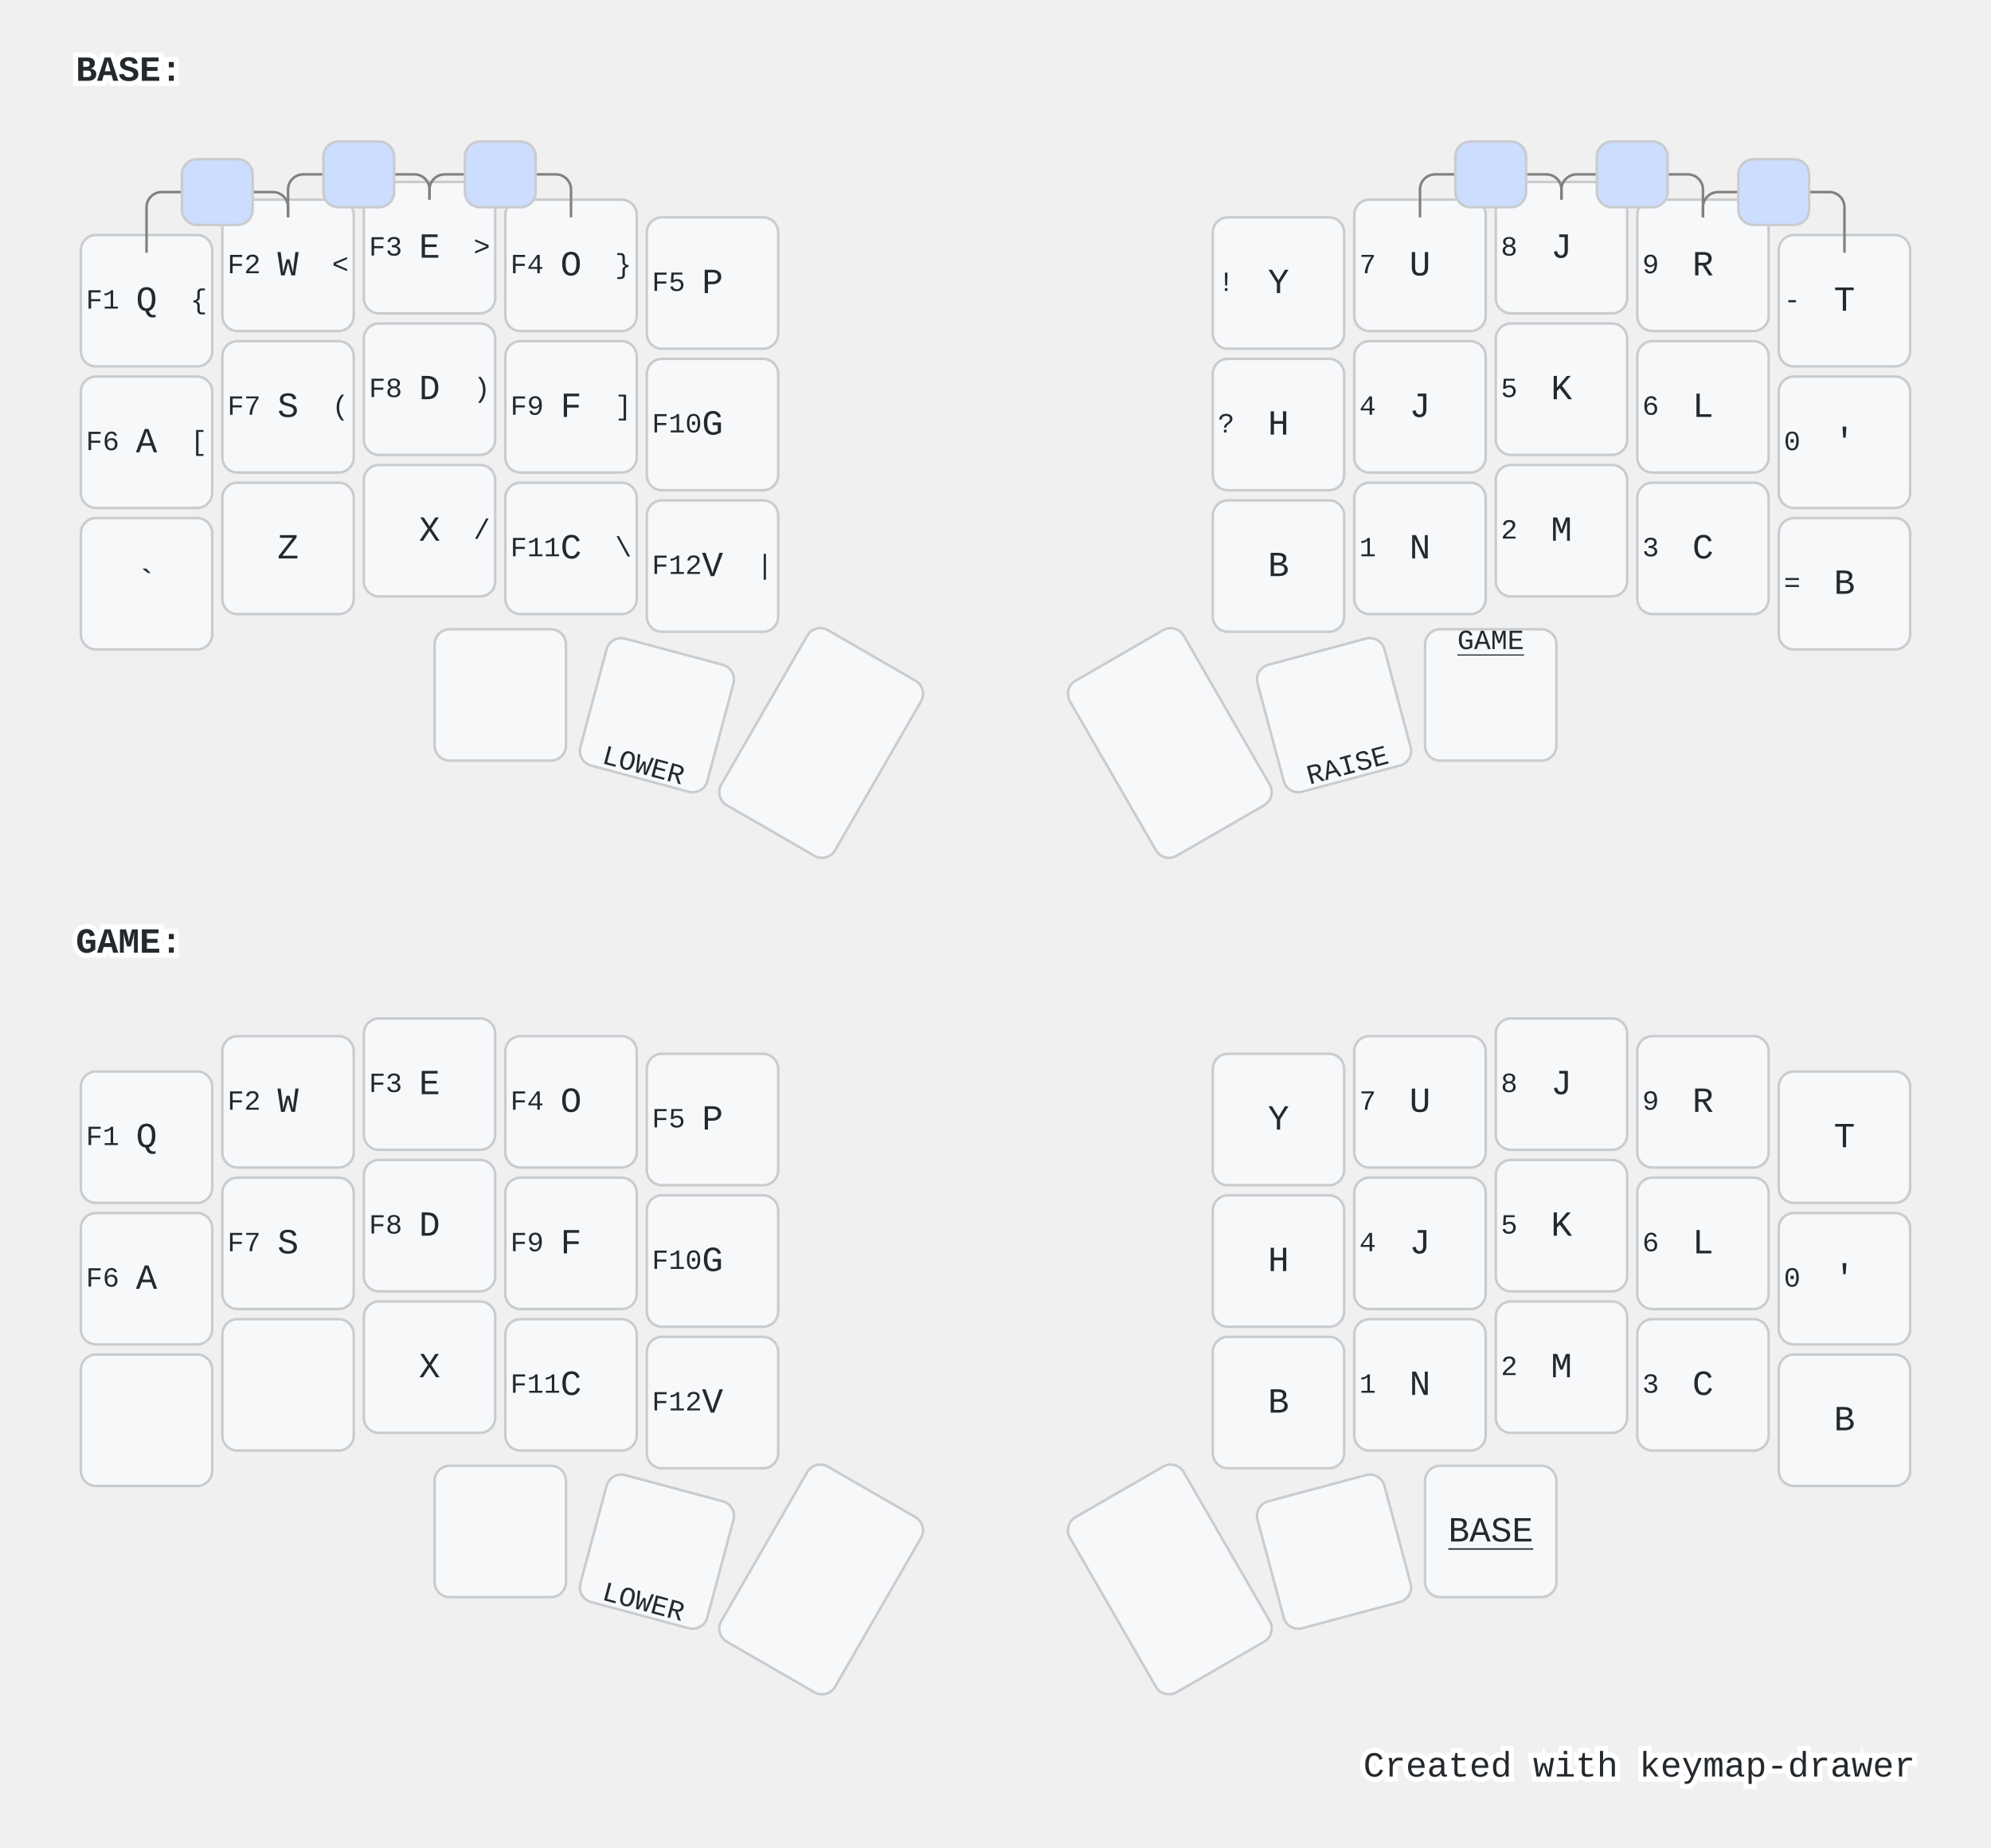
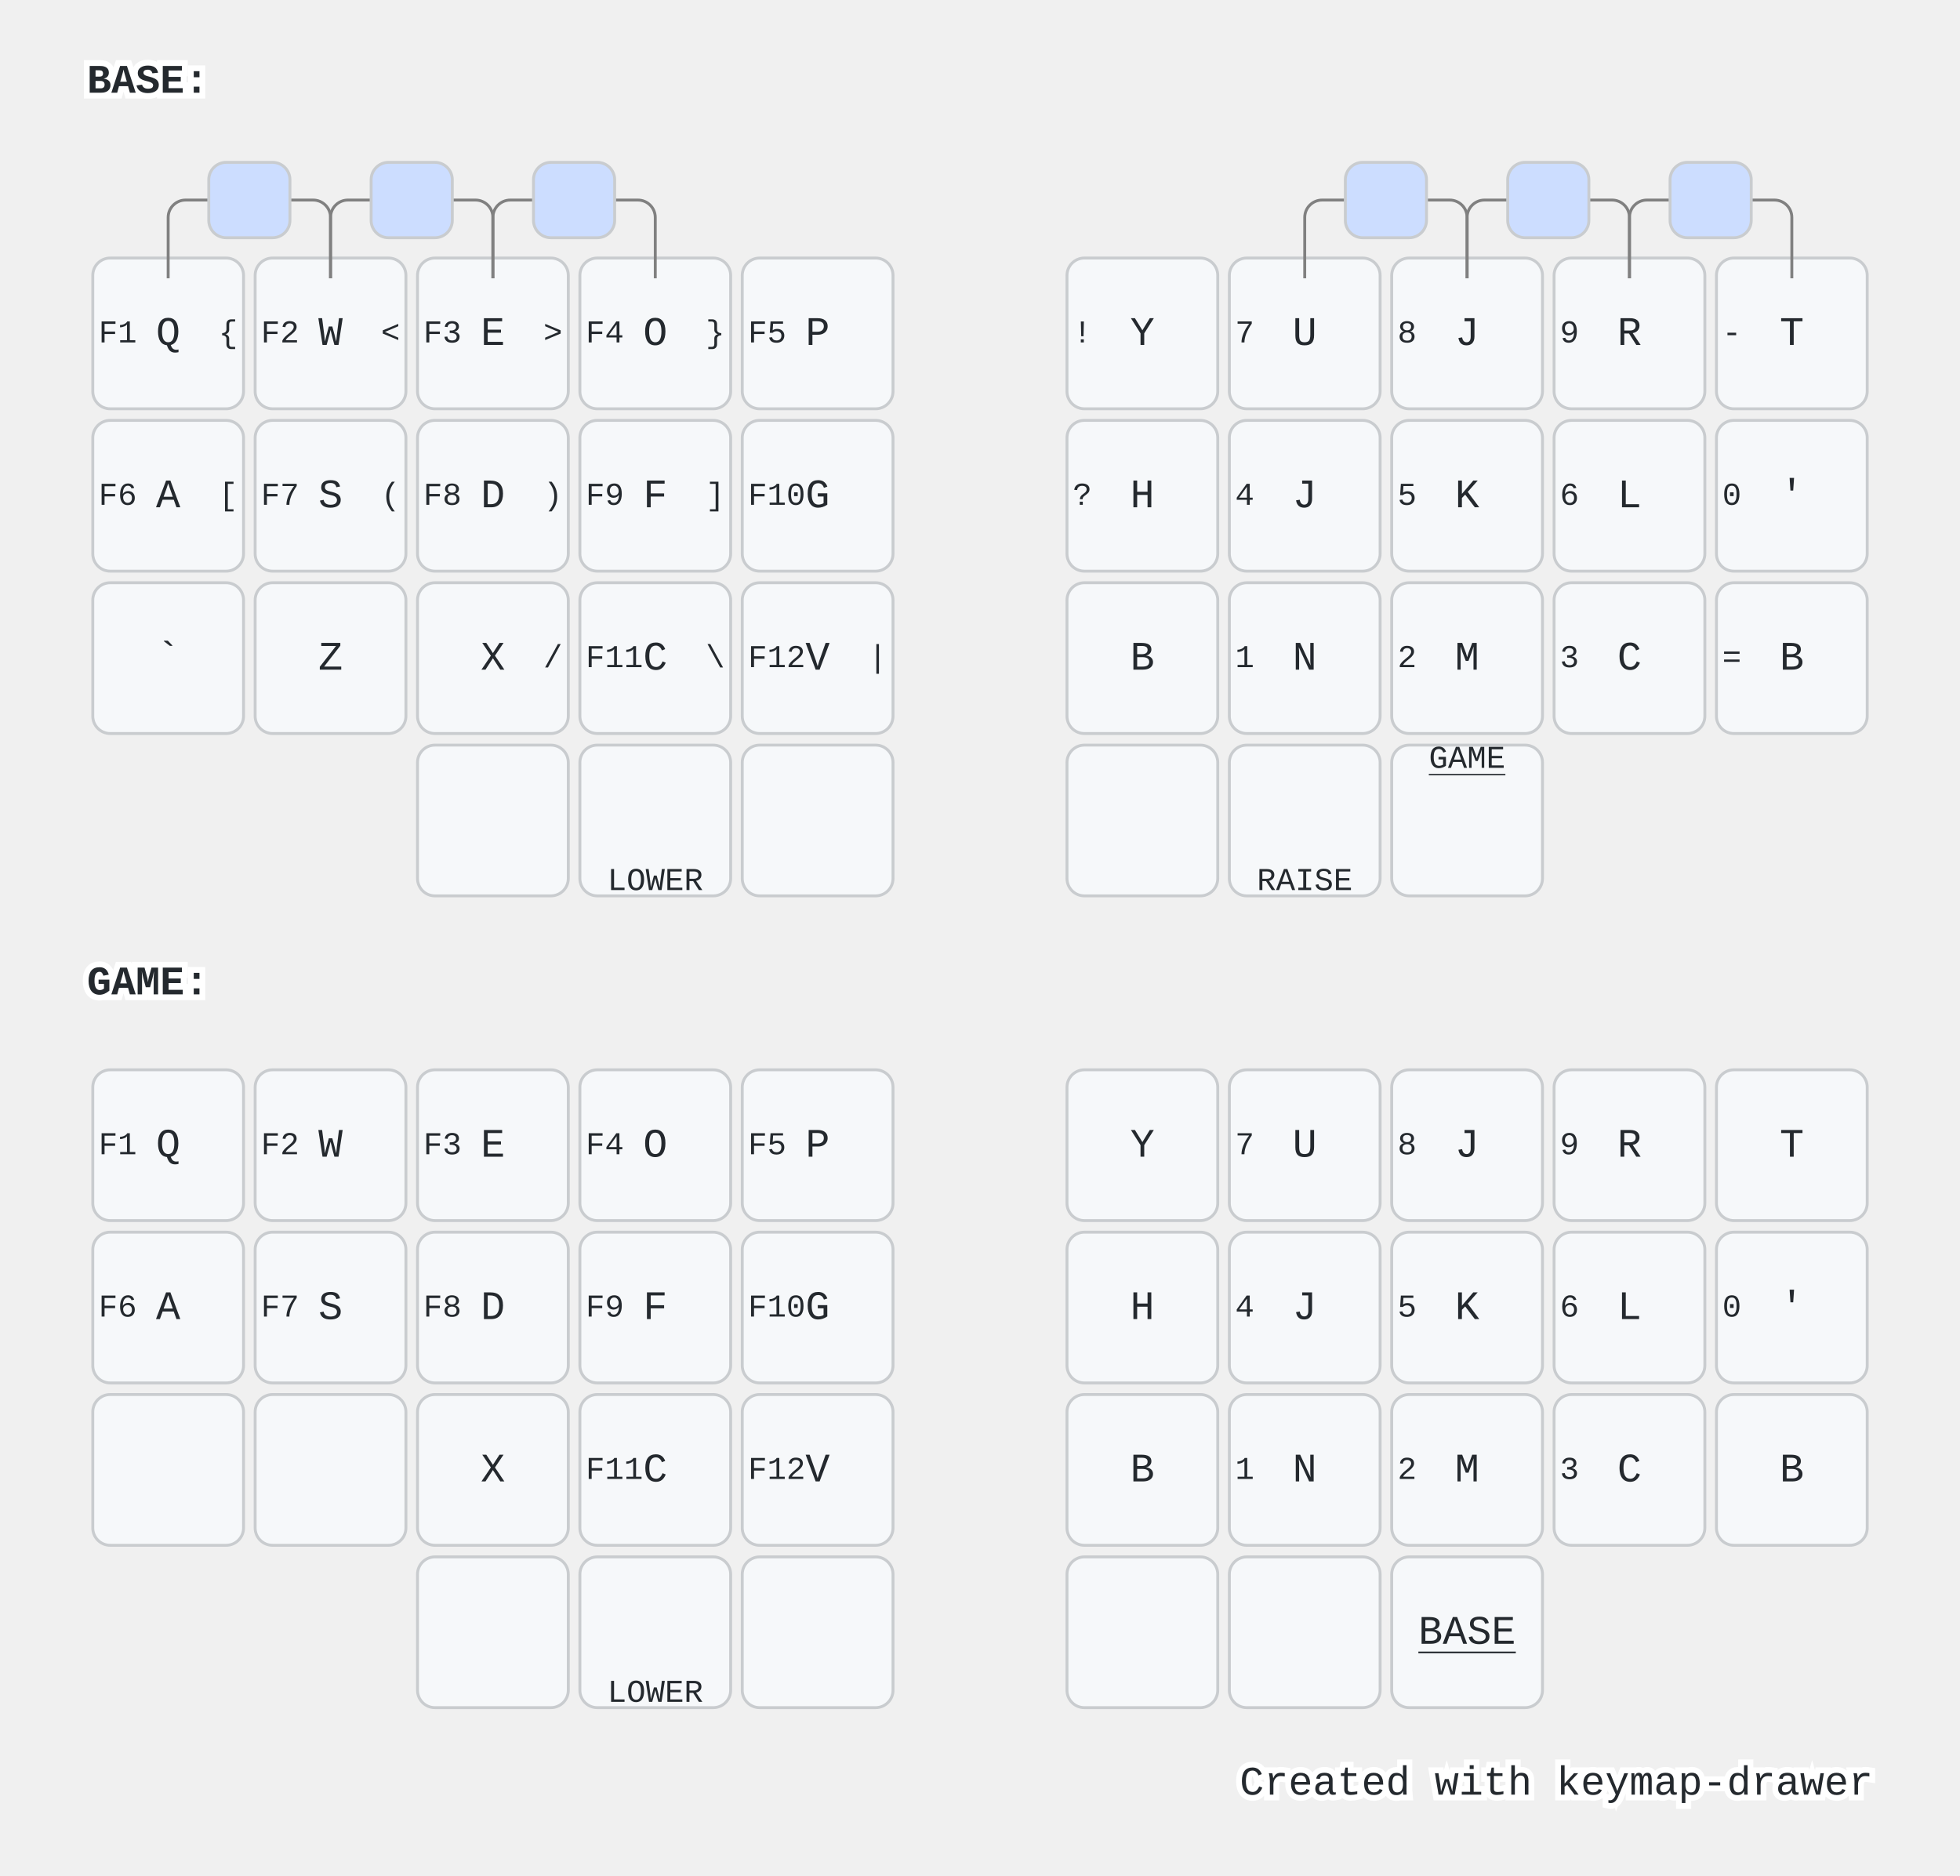
- <svg xmlns="http://www.w3.org/2000/svg" xmlns:xlink="http://www.w3.org/1999/xlink" width="788" height="731" viewBox="0 0 788 731" class="keymap">
+ <svg xmlns="http://www.w3.org/2000/svg" xmlns:xlink="http://www.w3.org/1999/xlink" width="676" height="647" viewBox="0 0 676 647" class="keymap">
  <defs>/* start glyphs */
<svg id="mdi:apple-keyboard-caps">
      <svg id="mdi-apple-keyboard-caps" viewBox="0 0 24 24">
        <path d="M15,14V8H17.17L12,2.83L6.83,8H9V14H15M12,0L22,10H17V16H7V10H2L12,0M7,18H17V24H7V18M15,20H9V22H15V20Z" />
      </svg>
    </svg>
    <svg id="mdi:apple-keyboard-command">
      <svg id="mdi-apple-keyboard-command" viewBox="0 0 24 24">
        <path d="M6,2A4,4 0 0,1 10,6V8H14V6A4,4 0 0,1 18,2A4,4 0 0,1 22,6A4,4 0 0,1 18,10H16V14H18A4,4 0 0,1 22,18A4,4 0 0,1 18,22A4,4 0 0,1 14,18V16H10V18A4,4 0 0,1 6,22A4,4 0 0,1 2,18A4,4 0 0,1 6,14H8V10H6A4,4 0 0,1 2,6A4,4 0 0,1 6,2M16,18A2,2 0 0,0 18,20A2,2 0 0,0 20,18A2,2 0 0,0 18,16H16V18M14,10H10V14H14V10M6,16A2,2 0 0,0 4,18A2,2 0 0,0 6,20A2,2 0 0,0 8,18V16H6M8,6A2,2 0 0,0 6,4A2,2 0 0,0 4,6A2,2 0 0,0 6,8H8V6M18,8A2,2 0 0,0 20,6A2,2 0 0,0 18,4A2,2 0 0,0 16,6V8H18Z" />
      </svg>
    </svg>
    <svg id="mdi:apple-keyboard-control">
      <svg id="mdi-apple-keyboard-control" viewBox="0 0 24 24">
        <path d="M19.78,11.78L18.36,13.19L12,6.83L5.64,13.19L4.22,11.78L12,4L19.78,11.78Z" />
      </svg>
    </svg>
    <svg id="mdi:apple-keyboard-option">
      <svg id="mdi-apple-keyboard-option" viewBox="0 0 24 24">
        <path d="M3,4H9.11L16.15,18H21V20H14.88L7.84,6H3V4M14,4H21V6H14V4Z" />
      </svg>
    </svg>
    <svg id="mdi:apple-keyboard-shift">
      <svg id="mdi-apple-keyboard-shift" viewBox="0 0 24 24">
        <path d="M15,18V12H17.17L12,6.83L6.83,12H9V18H15M12,4L22,14H17V20H7V14H2L12,4Z" />
      </svg>
    </svg>
    <svg id="mdi:arrow-down-bold">
      <svg id="mdi-arrow-down-bold" viewBox="0 0 24 24">
        <path d="M9,4H15V12H19.84L12,19.84L4.16,12H9V4Z" />
      </svg>
    </svg>
    <svg id="mdi:arrow-left-bold">
      <svg id="mdi-arrow-left-bold" viewBox="0 0 24 24">
        <path d="M20,9V15H12V19.84L4.16,12L12,4.16V9H20Z" />
      </svg>
    </svg>
    <svg id="mdi:arrow-right-bold">
      <svg id="mdi-arrow-right-bold" viewBox="0 0 24 24">
        <path d="M4,15V9H12V4.16L19.84,12L12,19.84V15H4Z" />
      </svg>
    </svg>
    <svg id="mdi:arrow-up-bold">
      <svg id="mdi-arrow-up-bold" viewBox="0 0 24 24">
        <path d="M15,20H9V12H4.16L12,4.16L19.84,12H15V20Z" />
      </svg>
    </svg>
    <svg id="mdi:backspace-outline">
      <svg id="mdi-backspace-outline" viewBox="0 0 24 24">
        <path d="M19,15.59L17.59,17L14,13.41L10.41,17L9,15.59L12.59,12L9,8.41L10.41,7L14,10.59L17.59,7L19,8.41L15.41,12L19,15.59M22,3A2,2 0 0,1 24,5V19A2,2 0 0,1 22,21H7C6.31,21 5.77,20.64 5.41,20.11L0,12L5.41,3.88C5.77,3.35 6.31,3 7,3H22M22,5H7L2.28,12L7,19H22V5Z" />
      </svg>
    </svg>
    <svg id="mdi:backspace-reverse-outline">
      <svg id="mdi-backspace-reverse-outline" viewBox="0 0 24 24">
        <path d="M5,15.59L6.41,17L10,13.41L13.59,17L15,15.59L11.41,12L15,8.41L13.59,7L10,10.59L6.41,7L5,8.41L8.59,12L5,15.59M2,3A2,2 0 0,0 0,5V19A2,2 0 0,0 2,21H17C17.69,21 18.23,20.64 18.59,20.11L24,12L18.59,3.88C18.23,3.35 17.69,3 17,3H2M2,5H17L21.72,12L17,19H2V5Z" />
      </svg>
    </svg>
    <svg id="mdi:keyboard-esc">
      <svg id="mdi-keyboard-esc" viewBox="0 0 24 24">
        <path d="M1 7H7V9H3V11H7V13H3V15H7V17H1V7M11 7H15V9H11V11H13C14.11 11 15 11.9 15 13V15C15 16.11 14.11 17 13 17H9V15H13V13H11C9.9 13 9 12.11 9 11V9C9 7.9 9.9 7 11 7M19 7H21C22.11 7 23 7.9 23 9V10H21V9H19V15H21V14H23V15C23 16.11 22.11 17 21 17H19C17.9 17 17 16.11 17 15V9C17 7.9 17.9 7 19 7Z" />
      </svg>
    </svg>
    <svg id="mdi:keyboard-return">
      <svg id="mdi-keyboard-return" viewBox="0 0 24 24">
        <path d="M19,7V11H5.83L9.41,7.41L8,6L2,12L8,18L9.41,16.58L5.83,13H21V7H19Z" />
      </svg>
    </svg>
    <svg id="mdi:keyboard-space">
      <svg id="mdi-keyboard-space" viewBox="0 0 24 24">
        <path d="M3 15H5V19H19V15H21V19C21 20.1 20.1 21 19 21H5C3.9 21 3 20.1 3 19V15Z" />
      </svg>
    </svg>
    <svg id="mdi:keyboard-tab">
      <svg id="mdi-keyboard-tab" viewBox="0 0 24 24">
        <path d="M20,18H22V6H20M11.59,7.41L15.17,11H1V13H15.17L11.59,16.58L13,18L19,12L13,6L11.59,7.41Z" />
      </svg>
    </svg>
    <svg id="mdi:mouse-left-click-outline">
      <svg id="mdi-mouse-left-click-outline" viewBox="0 0 24 24">
        <path d="M13 9V1.07C13.7 1.16 14.37 1.33 15 1.59C17.33 2.53 19.11 4.53 19.75 7C19.91 7.64 20 8.31 20 9H13M17.66 7C17.18 5.65 16.23 4.5 15 3.81V7H17.66M6 15V13H18V15C18 16.59 17.37 18.12 16.24 19.24C15.12 20.37 13.59 21 12 21C10.41 21 8.88 20.37 7.76 19.24C6.63 18.12 6 16.59 6 15M4 15C4 17.12 4.84 19.16 6.34 20.66C7.84 22.16 9.88 23 12 23C14.12 23 16.16 22.16 17.66 20.66C19.16 19.16 20 17.12 20 15V11H4V15M11 9V1.07C7.06 1.56 4 4.92 4 9H11Z" />
      </svg>
    </svg>
    <svg id="mdi:mouse-right-click-outline">
      <svg id="mdi-mouse-right-click-outline" viewBox="0 0 24 24">
        <path d="M13 9V1.07C16.94 1.56 20 4.92 20 9H13M11 9V1.07C10.3 1.16 9.63 1.33 9 1.59C6.67 2.53 4.89 4.53 4.25 7C4.09 7.64 4 8.31 4 9H11M6.34 7C6.82 5.65 7.78 4.5 9 3.81V7H6.34M6 15V13H18V15C18 16.59 17.37 18.12 16.24 19.24C15.12 20.37 13.59 21 12 21C10.41 21 8.88 20.37 7.76 19.24C6.63 18.12 6 16.59 6 15M4 15C4 17.12 4.84 19.16 6.34 20.66C7.84 22.16 9.88 23 12 23C14.12 23 16.16 22.16 17.66 20.66C19.16 19.16 20 17.12 20 15V11H4V15Z" />
      </svg>
    </svg>
    <svg id="mdi:mouse-scroll-wheel">
      <svg id="mdi-mouse-scroll-wheel" viewBox="0 0 24 24">
        <path d="M11 1.07C7.05 1.56 4 4.92 4 9H11V7.73C10.4 7.39 10 6.74 10 6V4C10 3.26 10.4 2.61 11 2.27V1.07M13 9V7.73C13.6 7.39 14 6.74 14 6V4C14 3.26 13.6 2.61 13 2.27V1.07C16.94 1.56 20 4.92 20 9H13M4 15C4 17.12 4.84 19.16 6.34 20.66C7.84 22.16 9.88 23 12 23C14.12 23 16.16 22.16 17.66 20.66C19.16 19.16 20 17.12 20 15V11H4V15M13 6V4C13 3.45 12.55 3 12 3C11.45 3 11 3.45 11 4V6C11 6.55 11.45 7 12 7C12.55 7 13 6.55 13 6Z" />
      </svg>
    </svg>
    <svg id="mdi:play-pause">
      <svg id="mdi-play-pause" viewBox="0 0 24 24">
        <path d="M3,5V19L11,12M13,19H16V5H13M18,5V19H21V5" />
      </svg>
    </svg>
    <svg id="mdi:printer-outline">
      <svg id="mdi-printer-outline" viewBox="0 0 24 24">
        <path d="M19 8C20.66 8 22 9.34 22 11V17H18V21H6V17H2V11C2 9.34 3.34 8 5 8H6V3H18V8H19M8 5V8H16V5H8M16 19V15H8V19H16M18 15H20V11C20 10.45 19.55 10 19 10H5C4.45 10 4 10.45 4 11V15H6V13H18V15M19 11.5C19 12.05 18.55 12.5 18 12.5C17.45 12.5 17 12.05 17 11.5C17 10.95 17.45 10.5 18 10.5C18.55 10.5 19 10.95 19 11.5Z" />
      </svg>
    </svg>
    <svg id="mdi:skip-next">
      <svg id="mdi-skip-next" viewBox="0 0 24 24">
        <path d="M16,18H18V6H16M6,18L14.5,12L6,6V18Z" />
      </svg>
    </svg>
    <svg id="mdi:skip-previous">
      <svg id="mdi-skip-previous" viewBox="0 0 24 24">
        <path d="M6,18V6H8V18H6M9.5,12L18,6V18L9.5,12Z" />
      </svg>
    </svg>
    <svg id="mdi:volume-high">
      <svg id="mdi-volume-high" viewBox="0 0 24 24">
        <path d="M14,3.23V5.29C16.89,6.15 19,8.83 19,12C19,15.17 16.89,17.84 14,18.7V20.77C18,19.86 21,16.28 21,12C21,7.72 18,4.14 14,3.23M16.5,12C16.5,10.23 15.5,8.71 14,7.97V16C15.5,15.29 16.5,13.76 16.5,12M3,9V15H7L12,20V4L7,9H3Z" />
      </svg>
    </svg>
    <svg id="mdi:volume-low">
      <svg id="mdi-volume-low" viewBox="0 0 24 24">
        <path d="M7,9V15H11L16,20V4L11,9H7Z" />
      </svg>
    </svg>
  </defs>/* end glyphs */
<style>/* inherit to force styles through use tags */
svg path {
    fill: inherit;
}

/* font and background color specifications */
svg.keymap {
    font-family: SFMono-Regular,Consolas,Liberation Mono,Menlo,monospace;
    font-size: 14px;
    font-kerning: normal;
    text-rendering: optimizeLegibility;
    fill: #24292e;
}

/* default key styling */
rect.key {
    fill: #f6f8fa;
}

rect.key, rect.combo {
    stroke: #c9cccf;
    stroke-width: 1;
}

/* default key side styling, only used is draw_key_sides is set */
rect.side {
    filter: brightness(90%);
}

/* color accent for combo boxes */
rect.combo, rect.combo-separate {
    fill: #cdf;
}

/* color accent for held keys */
rect.held, rect.combo.held {
    fill: #fdd;
}

/* color accent for ghost (optional) keys */
rect.ghost, rect.combo.ghost {
    stroke-dasharray: 4, 4;
    stroke-width: 2;
}

text {
    text-anchor: middle;
    dominant-baseline: middle;
}

/* styling for layer labels */
text.label {
    font-weight: bold;
    text-anchor: start;
    stroke: white;
    stroke-width: 4;
    paint-order: stroke;
}

/* styling for optional footer */
text.footer {
    text-anchor: end;
    dominant-baseline: auto;
    stroke: white;
    stroke-width: 4;
    paint-order: stroke;
}

/* styling for combo tap, and key non-tap label text */
text.combo, text.hold, text.shifted, text.left, text.right {
    font-size: 11px;
}

text.hold {
    text-anchor: middle;
    dominant-baseline: auto;
}

text.shifted {
    text-anchor: middle;
    dominant-baseline: hanging;
}

text.left {
    text-anchor: start;
}

text.right {
    text-anchor: end;
}

text.layer-activator {
    text-decoration: underline;
}

/* styling for hold/shifted label text in combo box */
text.combo.hold, text.combo.shifted, text.combo.left, text.combo.right {
    font-size: 8px;
}

/* lighter symbol for transparent keys */
text.trans {
    fill: #7b7e81;
}

/* styling for combo dendrons */
path.combo {
    stroke-width: 1;
    stroke: gray;
    fill: none;
}

/* Start Tabler Icons Cleanup */
/* cannot use height/width with glyphs */
.icon-tabler &gt; path {
    fill: inherit;
    stroke: inherit;
    stroke-width: 2;
}
/* hide tabler's default box */
.icon-tabler &gt; path[stroke="none"][fill="none"] {
    visibility: hidden;
}
/* End Tabler Icons Cleanup */

@media (prefers-color-scheme: dark) {
svg.keymap { fill: #d1d6db; }
rect.key { fill: #3f4750; }
rect.key, rect.combo { stroke: #60666c; }
rect.combo, rect.combo-separate { fill: #1f3d7a; }
rect.held, rect.combo.held { fill: #854747; }
text.label, text.footer { stroke: black; }
text.trans { fill: #7e8184; }
path.combo { stroke: #7f7f7f; }

- }</style>
+ }
+     .keypos-0 .left {translate: 0px -18px;}
+     .keypos-1 .left {translate: 0px -18px;}
+     .keypos-2 .left {translate: 0px -18px;}
+     .keypos-3 .left {translate: 0px -18px;}
+     .keypos-4 .left {translate: 0px -18px;}
+     .keypos-5 .left {translate: 0px -18px;}
+     .keypos-6 .left {translate: 0px -18px;}
+     .keypos-7 .left {translate: 0px -18px;}
+     .keypos-8 .left {translate: 0px -18px;}
+     .keypos-9 .left {translate: 0px -18px;}
+     .keypos-10 .left {translate: 0px -18px;}
+     .keypos-11 .left {translate: 0px -18px;}
+     .keypos-12 .left {translate: 0px -18px;}
+     .keypos-13 .left {translate: 0px -18px;}
+     .keypos-14 .left {translate: 0px -18px;}
+     .keypos-15 .left {translate: 0px -18px;}
+     .keypos-16 .left {translate: 0px -18px;}
+     .keypos-17 .left {translate: 0px -18px;}
+     .keypos-18 .left {translate: 0px -18px;}
+     .keypos-19 .left {translate: 0px -18px;}
+     .keypos-20 .left {translate: 0px -18px;}
+     .keypos-21 .left {translate: 0px -18px;}
+     .keypos-22 .left {translate: 0px -18px;}
+     .keypos-23 .left {translate: 0px -18px;}
+     .keypos-24 .left {translate: 0px -18px;}
+     .keypos-25 .left {translate: 0px -18px;}
+     .keypos-26 .left {translate: 0px -18px;}
+     .keypos-27 .left {translate: 0px -18px;}
+     .keypos-28 .left {translate: 0px -18px;}
+     .keypos-29 .left {translate: 0px -18px;}
+     .keypos-30 .left {translate: 0px -18px;}
+     .keypos-31 .left {translate: 0px -18px;}
+     .keypos-32 .left {translate: 0px -18px;}
+     .keypos-33 .left {translate: 0px -18px;}
+     .keypos-34 .left {translate: 0px -18px;}
+     .keypos-35 .left {translate: 0px -18px;}
+ 
+     .keypos-0 .right {translate: 0px -18px;}
+     .keypos-1 .right {translate: 0px -18px;}
+     .keypos-2 .right {translate: 0px -18px;}
+     .keypos-3 .right {translate: 0px -18px;}
+     .keypos-4 .right {translate: 0px -18px;}
+     .keypos-5 .right {translate: 0px -18px;}
+     .keypos-6 .right {translate: 0px -18px;}
+     .keypos-7 .right {translate: 0px -18px;}
+     .keypos-8 .right {translate: 0px -18px;}
+     .keypos-9 .right {translate: 0px -18px;}
+     .keypos-10 .right {translate: 0px -18px;}
+     .keypos-11 .right {translate: 0px -18px;}
+     .keypos-12 .right {translate: 0px -18px;}
+     .keypos-13 .right {translate: 0px -18px;}
+     .keypos-14 .right {translate: 0px -18px;}
+     .keypos-15 .right {translate: 0px -18px;}
+     .keypos-16 .right {translate: 0px -18px;}
+     .keypos-17 .right {translate: 0px -18px;}
+     .keypos-18 .right {translate: 0px -18px;}
+     .keypos-19 .right {translate: 0px -18px;}
+     .keypos-18 .right {translate: 0px -18px;}
+     .keypos-21 .right {translate: 0px -18px;}
+     .keypos-22 .right {translate: 0px -18px;}
+     .keypos-23 .right {translate: 0px -18px;}
+     .keypos-24 .right {translate: 0px -18px;}
+     .keypos-25 .right {translate: 0px -18px;}
+     .keypos-26 .right {translate: 0px -18px;}
+     .keypos-27 .right {translate: 0px -18px;}
+     .keypos-28 .right {translate: 0px -18px;}
+     .keypos-29 .right {translate: 0px -18px;}
+     .keypos-30 .right {translate: 0px -18px;}
+     .keypos-31 .right {translate: 0px -18px;}
+     .keypos-32 .right {translate: 0px -18px;}
+     .keypos-33 .right {translate: 0px -18px;}
+     .keypos-34 .right {translate: 0px -18px;}
+     .keypos-35 .right {translate: 0px -18px;}</style>
  <g transform="translate(30, 0)" class="layer-BASE">
    <text x="0" y="28" class="label" id="BASE">BASE:</text>
-     <g transform="translate(0, 70)">
-       <g transform="translate(28, 49)" class="key keypos-0">
+     <g transform="translate(0, 87)">
+       <g transform="translate(28, 28)" class="key keypos-0">
        <rect rx="6" ry="6" x="-26" y="-26" width="52" height="52" class="key" />
        <text x="0" y="0" class="key tap">Q</text>
        <text x="-24" y="0" class="key left">F1</text>
        <text x="24" y="0" class="key right">{</text>
      </g>
-       <g transform="translate(84, 35)" class="key keypos-1">
+       <g transform="translate(84, 28)" class="key keypos-1">
        <rect rx="6" ry="6" x="-26" y="-26" width="52" height="52" class="key" />
        <text x="0" y="0" class="key tap">W</text>
        <text x="-24" y="0" class="key left">F2</text>
        <text x="24" y="0" class="key right">&lt;</text>
      </g>
      <g transform="translate(140, 28)" class="key keypos-2">
        <rect rx="6" ry="6" x="-26" y="-26" width="52" height="52" class="key" />
        <text x="0" y="0" class="key tap">E</text>
        <text x="-24" y="0" class="key left">F3</text>
        <text x="24" y="0" class="key right">&gt;</text>
      </g>
-       <g transform="translate(196, 35)" class="key keypos-3">
+       <g transform="translate(196, 28)" class="key keypos-3">
        <rect rx="6" ry="6" x="-26" y="-26" width="52" height="52" class="key" />
        <text x="0" y="0" class="key tap">O</text>
        <text x="-24" y="0" class="key left">F4</text>
        <text x="24" y="0" class="key right">}</text>
      </g>
-       <g transform="translate(252, 42)" class="key keypos-4">
+       <g transform="translate(252, 28)" class="key keypos-4">
        <rect rx="6" ry="6" x="-26" y="-26" width="52" height="52" class="key" />
        <text x="0" y="0" class="key tap">P</text>
        <text x="-24" y="0" class="key left">F5</text>
      </g>
-       <g transform="translate(476, 42)" class="key keypos-5">
+       <g transform="translate(364, 28)" class="key keypos-5">
        <rect rx="6" ry="6" x="-26" y="-26" width="52" height="52" class="key" />
        <text x="0" y="0" class="key tap">Y</text>
        <text x="-24" y="0" class="key left">!</text>
      </g>
-       <g transform="translate(532, 35)" class="key keypos-6">
+       <g transform="translate(420, 28)" class="key keypos-6">
        <rect rx="6" ry="6" x="-26" y="-26" width="52" height="52" class="key" />
        <text x="0" y="0" class="key tap">U</text>
        <text x="-24" y="0" class="key left">7</text>
      </g>
-       <g transform="translate(588, 28)" class="key keypos-7">
+       <g transform="translate(476, 28)" class="key keypos-7">
        <rect rx="6" ry="6" x="-26" y="-26" width="52" height="52" class="key" />
        <text x="0" y="0" class="key tap">J</text>
        <text x="-24" y="0" class="key left">8</text>
      </g>
-       <g transform="translate(644, 35)" class="key keypos-8">
+       <g transform="translate(532, 28)" class="key keypos-8">
        <rect rx="6" ry="6" x="-26" y="-26" width="52" height="52" class="key" />
        <text x="0" y="0" class="key tap">R</text>
        <text x="-24" y="0" class="key left">9</text>
      </g>
-       <g transform="translate(700, 49)" class="key keypos-9">
+       <g transform="translate(588, 28)" class="key keypos-9">
        <rect rx="6" ry="6" x="-26" y="-26" width="52" height="52" class="key" />
        <text x="0" y="0" class="key tap">T</text>
        <text x="-24" y="0" class="key left">-</text>
      </g>
-       <g transform="translate(28, 105)" class="key keypos-10">
+       <g transform="translate(28, 84)" class="key keypos-10">
        <rect rx="6" ry="6" x="-26" y="-26" width="52" height="52" class="key" />
        <text x="0" y="0" class="key tap">A</text>
        <use href="#mdi:apple-keyboard-command" xlink:href="#mdi:apple-keyboard-command" x="-6" y="12" height="12" width="12.0" class="key hold glyph mdi:apple-keyboard-command" />
        <text x="-24" y="0" class="key left">F6</text>
        <text x="24" y="0" class="key right">[</text>
      </g>
-       <g transform="translate(84, 91)" class="key keypos-11">
+       <g transform="translate(84, 84)" class="key keypos-11">
        <rect rx="6" ry="6" x="-26" y="-26" width="52" height="52" class="key" />
        <text x="0" y="0" class="key tap">S</text>
        <use href="#mdi:apple-keyboard-option" xlink:href="#mdi:apple-keyboard-option" x="-6" y="12" height="12" width="12.0" class="key hold glyph mdi:apple-keyboard-option" />
        <text x="-24" y="0" class="key left">F7</text>
        <text x="24" y="0" class="key right">(</text>
      </g>
      <g transform="translate(140, 84)" class="key keypos-12">
        <rect rx="6" ry="6" x="-26" y="-26" width="52" height="52" class="key" />
        <text x="0" y="0" class="key tap">D</text>
        <use href="#mdi:apple-keyboard-control" xlink:href="#mdi:apple-keyboard-control" x="-6" y="12" height="12" width="12.0" class="key hold glyph mdi:apple-keyboard-control" />
        <text x="-24" y="0" class="key left">F8</text>
        <text x="24" y="0" class="key right">)</text>
      </g>
-       <g transform="translate(196, 91)" class="key keypos-13">
+       <g transform="translate(196, 84)" class="key keypos-13">
        <rect rx="6" ry="6" x="-26" y="-26" width="52" height="52" class="key" />
        <text x="0" y="0" class="key tap">F</text>
        <use href="#mdi:apple-keyboard-shift" xlink:href="#mdi:apple-keyboard-shift" x="-6" y="12" height="12" width="12.0" class="key hold glyph mdi:apple-keyboard-shift" />
        <text x="-24" y="0" class="key left">F9</text>
        <text x="24" y="0" class="key right">]</text>
      </g>
-       <g transform="translate(252, 98)" class="key keypos-14">
+       <g transform="translate(252, 84)" class="key keypos-14">
        <rect rx="6" ry="6" x="-26" y="-26" width="52" height="52" class="key" />
        <text x="0" y="0" class="key tap">G</text>
        <text x="-24" y="0" class="key left">F10</text>
      </g>
-       <g transform="translate(476, 98)" class="key keypos-15">
+       <g transform="translate(364, 84)" class="key keypos-15">
        <rect rx="6" ry="6" x="-26" y="-26" width="52" height="52" class="key" />
        <text x="0" y="0" class="key tap">H</text>
        <text x="-24" y="0" class="key left">?</text>
      </g>
-       <g transform="translate(532, 91)" class="key keypos-16">
+       <g transform="translate(420, 84)" class="key keypos-16">
        <rect rx="6" ry="6" x="-26" y="-26" width="52" height="52" class="key" />
        <text x="0" y="0" class="key tap">J</text>
        <use href="#mdi:apple-keyboard-shift" xlink:href="#mdi:apple-keyboard-shift" x="-6" y="12" height="12" width="12.0" class="key hold glyph mdi:apple-keyboard-shift" />
        <text x="-24" y="0" class="key left">4</text>
        <use href="#mdi:arrow-left-bold" xlink:href="#mdi:arrow-left-bold" x="14" y="-5" height="10" width="10.0" class="key right glyph mdi:arrow-left-bold" />
      </g>
-       <g transform="translate(588, 84)" class="key keypos-17">
+       <g transform="translate(476, 84)" class="key keypos-17">
        <rect rx="6" ry="6" x="-26" y="-26" width="52" height="52" class="key" />
        <text x="0" y="0" class="key tap">K</text>
        <use href="#mdi:apple-keyboard-control" xlink:href="#mdi:apple-keyboard-control" x="-6" y="12" height="12" width="12.0" class="key hold glyph mdi:apple-keyboard-control" />
        <text x="-24" y="0" class="key left">5</text>
        <use href="#mdi:arrow-down-bold" xlink:href="#mdi:arrow-down-bold" x="14" y="-5" height="10" width="10.0" class="key right glyph mdi:arrow-down-bold" />
      </g>
-       <g transform="translate(644, 91)" class="key keypos-18">
+       <g transform="translate(532, 84)" class="key keypos-18">
        <rect rx="6" ry="6" x="-26" y="-26" width="52" height="52" class="key" />
        <text x="0" y="0" class="key tap">L</text>
        <use href="#mdi:apple-keyboard-option" xlink:href="#mdi:apple-keyboard-option" x="-6" y="12" height="12" width="12.0" class="key hold glyph mdi:apple-keyboard-option" />
        <text x="-24" y="0" class="key left">6</text>
        <use href="#mdi:arrow-up-bold" xlink:href="#mdi:arrow-up-bold" x="14" y="-5" height="10" width="10.0" class="key right glyph mdi:arrow-up-bold" />
      </g>
-       <g transform="translate(700, 105)" class="key keypos-19">
+       <g transform="translate(588, 84)" class="key keypos-19">
        <rect rx="6" ry="6" x="-26" y="-26" width="52" height="52" class="key" />
        <text x="0" y="0" class="key tap">'</text>
        <use href="#mdi:apple-keyboard-command" xlink:href="#mdi:apple-keyboard-command" x="-6" y="12" height="12" width="12.0" class="key hold glyph mdi:apple-keyboard-command" />
        <text x="-24" y="0" class="key left">0</text>
        <use href="#mdi:arrow-right-bold" xlink:href="#mdi:arrow-right-bold" x="14" y="-5" height="10" width="10.0" class="key right glyph mdi:arrow-right-bold" />
      </g>
-       <g transform="translate(28, 161)" class="key keypos-20">
+       <g transform="translate(28, 140)" class="key keypos-20">
        <rect rx="6" ry="6" x="-26" y="-26" width="52" height="52" class="key" />
        <text x="0" y="0" class="key tap">`</text>
        <use href="#mdi:printer-outline" xlink:href="#mdi:printer-outline" x="-24" y="-5" height="10" width="10.0" class="key left glyph mdi:printer-outline" />
      </g>
-       <g transform="translate(84, 147)" class="key keypos-21">
+       <g transform="translate(84, 140)" class="key keypos-21">
        <rect rx="6" ry="6" x="-26" y="-26" width="52" height="52" class="key" />
        <text x="0" y="0" class="key tap">Z</text>
      </g>
      <g transform="translate(140, 140)" class="key keypos-22">
        <rect rx="6" ry="6" x="-26" y="-26" width="52" height="52" class="key" />
        <text x="0" y="0" class="key tap">X</text>
        <text x="24" y="0" class="key right">/</text>
      </g>
-       <g transform="translate(196, 147)" class="key keypos-23">
+       <g transform="translate(196, 140)" class="key keypos-23">
        <rect rx="6" ry="6" x="-26" y="-26" width="52" height="52" class="key" />
        <text x="0" y="0" class="key tap">C</text>
        <text x="-24" y="0" class="key left">F11</text>
        <text x="24" y="0" class="key right">\</text>
      </g>
-       <g transform="translate(252, 154)" class="key keypos-24">
+       <g transform="translate(252, 140)" class="key keypos-24">
        <rect rx="6" ry="6" x="-26" y="-26" width="52" height="52" class="key" />
        <text x="0" y="0" class="key tap">V</text>
        <text x="-24" y="0" class="key left">F12</text>
        <text x="24" y="0" class="key right">|</text>
      </g>
-       <g transform="translate(476, 154)" class="key keypos-25">
+       <g transform="translate(364, 140)" class="key keypos-25">
        <rect rx="6" ry="6" x="-26" y="-26" width="52" height="52" class="key" />
        <text x="0" y="0" class="key tap">B</text>
        <use href="#mdi:play-pause" xlink:href="#mdi:play-pause" x="14" y="-5" height="10" width="10.0" class="key right glyph mdi:play-pause" />
      </g>
-       <g transform="translate(532, 147)" class="key keypos-26">
+       <g transform="translate(420, 140)" class="key keypos-26">
        <rect rx="6" ry="6" x="-26" y="-26" width="52" height="52" class="key" />
        <text x="0" y="0" class="key tap">N</text>
        <text x="-24" y="0" class="key left">1</text>
        <use href="#mdi:skip-previous" xlink:href="#mdi:skip-previous" x="14" y="-5" height="10" width="10.0" class="key right glyph mdi:skip-previous" />
      </g>
-       <g transform="translate(588, 140)" class="key keypos-27">
+       <g transform="translate(476, 140)" class="key keypos-27">
        <rect rx="6" ry="6" x="-26" y="-26" width="52" height="52" class="key" />
        <text x="0" y="0" class="key tap">M</text>
        <text x="-24" y="0" class="key left">2</text>
        <use href="#mdi:volume-low" xlink:href="#mdi:volume-low" x="14" y="-5" height="10" width="10.0" class="key right glyph mdi:volume-low" />
      </g>
-       <g transform="translate(644, 147)" class="key keypos-28">
+       <g transform="translate(532, 140)" class="key keypos-28">
        <rect rx="6" ry="6" x="-26" y="-26" width="52" height="52" class="key" />
        <text x="0" y="0" class="key tap">C</text>
        <text x="-24" y="0" class="key left">3</text>
        <use href="#mdi:volume-high" xlink:href="#mdi:volume-high" x="14" y="-5" height="10" width="10.0" class="key right glyph mdi:volume-high" />
      </g>
-       <g transform="translate(700, 161)" class="key keypos-29">
+       <g transform="translate(588, 140)" class="key keypos-29">
        <rect rx="6" ry="6" x="-26" y="-26" width="52" height="52" class="key" />
        <text x="0" y="0" class="key tap">B</text>
        <text x="-24" y="0" class="key left">=</text>
        <use href="#mdi:skip-next" xlink:href="#mdi:skip-next" x="14" y="-5" height="10" width="10.0" class="key right glyph mdi:skip-next" />
      </g>
-       <g transform="translate(168, 205)" class="key keypos-30">
+       <g transform="translate(140, 196)" class="key keypos-30">
        <rect rx="6" ry="6" x="-26" y="-26" width="52" height="52" class="key" />
        <use href="#mdi:keyboard-tab" xlink:href="#mdi:keyboard-tab" x="-7" y="-7" height="14" width="14.0" class="key tap glyph mdi:keyboard-tab" />
      </g>
-       <g transform="translate(230, 213) rotate(15.0)" class="key keypos-31">
+       <g transform="translate(196, 196)" class="key keypos-31">
        <rect rx="6" ry="6" x="-26" y="-26" width="52" height="52" class="key" />
        <text x="0" y="24" class="key hold">LOWER</text>
      </g>
-       <g transform="translate(295, 224) rotate(30.0)" class="key keypos-32">
-         <rect rx="6" ry="6" x="-26" y="-40" width="52" height="80" class="key" />
+       <g transform="translate(252, 196)" class="key keypos-32">
+         <rect rx="6" ry="6" x="-26" y="-26" width="52" height="52" class="key" />
        <use href="#mdi:apple-keyboard-caps" xlink:href="#mdi:apple-keyboard-caps" x="-7" y="-7" height="14" width="14.0" class="key tap glyph mdi:apple-keyboard-caps" />
      </g>
-       <g transform="translate(433, 224) rotate(-30.0)" class="key keypos-33">
-         <rect rx="6" ry="6" x="-26" y="-40" width="52" height="80" class="key" />
+       <g transform="translate(364, 196)" class="key keypos-33">
+         <rect rx="6" ry="6" x="-26" y="-26" width="52" height="52" class="key" />
        <use href="#mdi:keyboard-return" xlink:href="#mdi:keyboard-return" x="-7" y="-7" height="14" width="14.0" class="key tap glyph mdi:keyboard-return" />
      </g>
-       <g transform="translate(498, 213) rotate(-15.0)" class="key keypos-34">
+       <g transform="translate(420, 196)" class="key keypos-34">
        <rect rx="6" ry="6" x="-26" y="-26" width="52" height="52" class="key" />
        <use href="#mdi:keyboard-space" xlink:href="#mdi:keyboard-space" x="-7" y="-7" height="14" width="14.0" class="key tap glyph mdi:keyboard-space" />
        <text x="0" y="24" class="key hold">RAISE</text>
      </g>
-       <g transform="translate(560, 205)" class="key keypos-35">
+       <g transform="translate(476, 196)" class="key keypos-35">
        <rect rx="6" ry="6" x="-26" y="-26" width="52" height="52" class="key" />
        <a href="#GAME">
          <text x="0" y="-24" class="key shifted layer-activator">GAME</text>
        </a>
      </g>
      <g class="combo combopos-0">
-         <path d="M56,6 h-22 a6.0,6.0 0 0 0 -6.0,6.0 v18" class="combo" />
-         <path d="M56,6 h22 a6.0,6.0 0 0 1 6.0,6.0 v4" class="combo" />
-         <rect rx="6" ry="6" x="42" y="-7" width="28" height="26" class="combo" />
-         <use href="#mdi:keyboard-esc" xlink:href="#mdi:keyboard-esc" x="49" y="-1" height="14" width="14.0" class="combo tap glyph mdi:keyboard-esc" />
+         <path d="M56,-18 h-22 a6.0,6.0 0 0 0 -6.0,6.0 v21" class="combo" />
+         <path d="M56,-18 h22 a6.0,6.0 0 0 1 6.0,6.0 v21" class="combo" />
+         <rect rx="6" ry="6" x="42" y="-31" width="28" height="26" class="combo" />
+         <use href="#mdi:keyboard-esc" xlink:href="#mdi:keyboard-esc" x="49" y="-25" height="14" width="14.0" class="combo tap glyph mdi:keyboard-esc" />
      </g>
      <g class="combo combopos-1">
-         <path d="M112,-1 h-22 a6.0,6.0 0 0 0 -6.0,6.0 v11" class="combo" />
-         <path d="M112,-1 h22 a6.0,6.0 0 0 1 6.0,6.0 v4" class="combo" />
-         <rect rx="6" ry="6" x="98" y="-14" width="28" height="26" class="combo" />
-         <use href="#mdi:backspace-outline" xlink:href="#mdi:backspace-outline" x="105" y="-8" height="14" width="14.0" class="combo tap glyph mdi:backspace-outline" />
+         <path d="M112,-18 h-22 a6.0,6.0 0 0 0 -6.0,6.0 v21" class="combo" />
+         <path d="M112,-18 h22 a6.0,6.0 0 0 1 6.0,6.0 v21" class="combo" />
+         <rect rx="6" ry="6" x="98" y="-31" width="28" height="26" class="combo" />
+         <use href="#mdi:backspace-outline" xlink:href="#mdi:backspace-outline" x="105" y="-25" height="14" width="14.0" class="combo tap glyph mdi:backspace-outline" />
      </g>
      <g class="combo combopos-2">
-         <path d="M168,-1 h-22 a6.0,6.0 0 0 0 -6.0,6.0 v4" class="combo" />
-         <path d="M168,-1 h22 a6.0,6.0 0 0 1 6.0,6.0 v11" class="combo" />
-         <rect rx="6" ry="6" x="154" y="-14" width="28" height="26" class="combo" />
-         <use href="#mdi:backspace-reverse-outline" xlink:href="#mdi:backspace-reverse-outline" x="161" y="-8" height="14" width="14.0" class="combo tap glyph mdi:backspace-reverse-outline" />
+         <path d="M168,-18 h-22 a6.0,6.0 0 0 0 -6.0,6.0 v21" class="combo" />
+         <path d="M168,-18 h22 a6.0,6.0 0 0 1 6.0,6.0 v21" class="combo" />
+         <rect rx="6" ry="6" x="154" y="-31" width="28" height="26" class="combo" />
+         <use href="#mdi:backspace-reverse-outline" xlink:href="#mdi:backspace-reverse-outline" x="161" y="-25" height="14" width="14.0" class="combo tap glyph mdi:backspace-reverse-outline" />
      </g>
      <g class="combo combopos-3">
-         <path d="M560,-1 h-22 a6.0,6.0 0 0 0 -6.0,6.0 v11" class="combo" />
-         <path d="M560,-1 h22 a6.0,6.0 0 0 1 6.0,6.0 v4" class="combo" />
-         <rect rx="6" ry="6" x="546" y="-14" width="28" height="26" class="combo" />
-         <use href="#mdi:mouse-left-click-outline" xlink:href="#mdi:mouse-left-click-outline" x="553" y="-8" height="14" width="14.0" class="combo tap glyph mdi:mouse-left-click-outline" />
+         <path d="M448,-18 h-22 a6.0,6.0 0 0 0 -6.0,6.0 v21" class="combo" />
+         <path d="M448,-18 h22 a6.0,6.0 0 0 1 6.0,6.0 v21" class="combo" />
+         <rect rx="6" ry="6" x="434" y="-31" width="28" height="26" class="combo" />
+         <use href="#mdi:mouse-left-click-outline" xlink:href="#mdi:mouse-left-click-outline" x="441" y="-25" height="14" width="14.0" class="combo tap glyph mdi:mouse-left-click-outline" />
      </g>
      <g class="combo combopos-4">
-         <path d="M616,-1 h-22 a6.0,6.0 0 0 0 -6.0,6.0 v4" class="combo" />
-         <path d="M616,-1 h22 a6.0,6.0 0 0 1 6.0,6.0 v11" class="combo" />
-         <rect rx="6" ry="6" x="602" y="-14" width="28" height="26" class="combo" />
-         <use href="#mdi:mouse-right-click-outline" xlink:href="#mdi:mouse-right-click-outline" x="609" y="-8" height="14" width="14.0" class="combo tap glyph mdi:mouse-right-click-outline" />
+         <path d="M504,-18 h-22 a6.0,6.0 0 0 0 -6.0,6.0 v21" class="combo" />
+         <path d="M504,-18 h22 a6.0,6.0 0 0 1 6.0,6.0 v21" class="combo" />
+         <rect rx="6" ry="6" x="490" y="-31" width="28" height="26" class="combo" />
+         <use href="#mdi:mouse-right-click-outline" xlink:href="#mdi:mouse-right-click-outline" x="497" y="-25" height="14" width="14.0" class="combo tap glyph mdi:mouse-right-click-outline" />
      </g>
      <g class="combo combopos-5">
-         <path d="M672,6 h-22 a6.0,6.0 0 0 0 -6.0,6.0 v4" class="combo" />
-         <path d="M672,6 h22 a6.0,6.0 0 0 1 6.0,6.0 v18" class="combo" />
-         <rect rx="6" ry="6" x="658" y="-7" width="28" height="26" class="combo" />
-         <use href="#mdi:mouse-scroll-wheel" xlink:href="#mdi:mouse-scroll-wheel" x="665" y="-1" height="14" width="14.0" class="combo tap glyph mdi:mouse-scroll-wheel" />
+         <path d="M560,-18 h-22 a6.0,6.0 0 0 0 -6.0,6.0 v21" class="combo" />
+         <path d="M560,-18 h22 a6.0,6.0 0 0 1 6.0,6.0 v21" class="combo" />
+         <rect rx="6" ry="6" x="546" y="-31" width="28" height="26" class="combo" />
+         <use href="#mdi:mouse-scroll-wheel" xlink:href="#mdi:mouse-scroll-wheel" x="553" y="-25" height="14" width="14.0" class="combo tap glyph mdi:mouse-scroll-wheel" />
      </g>
    </g>
  </g>
-   <g transform="translate(30, 345)" class="layer-GAME">
+   <g transform="translate(30, 311)" class="layer-GAME">
    <text x="0" y="28" class="label" id="GAME">GAME:</text>
    <g transform="translate(0, 56)">
-       <g transform="translate(28, 49)" class="key keypos-0">
+       <g transform="translate(28, 28)" class="key keypos-0">
        <rect rx="6" ry="6" x="-26" y="-26" width="52" height="52" class="key" />
        <text x="0" y="0" class="key tap">Q</text>
        <text x="-24" y="0" class="key left">F1</text>
      </g>
-       <g transform="translate(84, 35)" class="key keypos-1">
+       <g transform="translate(84, 28)" class="key keypos-1">
        <rect rx="6" ry="6" x="-26" y="-26" width="52" height="52" class="key" />
        <text x="0" y="0" class="key tap">W</text>
        <text x="-24" y="0" class="key left">F2</text>
      </g>
      <g transform="translate(140, 28)" class="key keypos-2">
        <rect rx="6" ry="6" x="-26" y="-26" width="52" height="52" class="key" />
        <text x="0" y="0" class="key tap">E</text>
        <text x="-24" y="0" class="key left">F3</text>
      </g>
-       <g transform="translate(196, 35)" class="key keypos-3">
+       <g transform="translate(196, 28)" class="key keypos-3">
        <rect rx="6" ry="6" x="-26" y="-26" width="52" height="52" class="key" />
        <text x="0" y="0" class="key tap">O</text>
        <text x="-24" y="0" class="key left">F4</text>
      </g>
-       <g transform="translate(252, 42)" class="key keypos-4">
+       <g transform="translate(252, 28)" class="key keypos-4">
        <rect rx="6" ry="6" x="-26" y="-26" width="52" height="52" class="key" />
        <text x="0" y="0" class="key tap">P</text>
        <text x="-24" y="0" class="key left">F5</text>
      </g>
-       <g transform="translate(476, 42)" class="key keypos-5">
+       <g transform="translate(364, 28)" class="key keypos-5">
        <rect rx="6" ry="6" x="-26" y="-26" width="52" height="52" class="key" />
        <text x="0" y="0" class="key tap">Y</text>
        <use href="#mdi:backspace-outline" xlink:href="#mdi:backspace-outline" x="-24" y="-5" height="10" width="10.0" class="key left glyph mdi:backspace-outline" />
      </g>
-       <g transform="translate(532, 35)" class="key keypos-6">
+       <g transform="translate(420, 28)" class="key keypos-6">
        <rect rx="6" ry="6" x="-26" y="-26" width="52" height="52" class="key" />
        <text x="0" y="0" class="key tap">U</text>
        <text x="-24" y="0" class="key left">7</text>
      </g>
-       <g transform="translate(588, 28)" class="key keypos-7">
+       <g transform="translate(476, 28)" class="key keypos-7">
        <rect rx="6" ry="6" x="-26" y="-26" width="52" height="52" class="key" />
        <text x="0" y="0" class="key tap">J</text>
        <text x="-24" y="0" class="key left">8</text>
      </g>
-       <g transform="translate(644, 35)" class="key keypos-8">
+       <g transform="translate(532, 28)" class="key keypos-8">
        <rect rx="6" ry="6" x="-26" y="-26" width="52" height="52" class="key" />
        <text x="0" y="0" class="key tap">R</text>
        <text x="-24" y="0" class="key left">9</text>
      </g>
-       <g transform="translate(700, 49)" class="key keypos-9">
+       <g transform="translate(588, 28)" class="key keypos-9">
        <rect rx="6" ry="6" x="-26" y="-26" width="52" height="52" class="key" />
        <text x="0" y="0" class="key tap">T</text>
      </g>
-       <g transform="translate(28, 105)" class="key keypos-10">
+       <g transform="translate(28, 84)" class="key keypos-10">
        <rect rx="6" ry="6" x="-26" y="-26" width="52" height="52" class="key" />
        <text x="0" y="0" class="key tap">A</text>
        <text x="-24" y="0" class="key left">F6</text>
      </g>
-       <g transform="translate(84, 91)" class="key keypos-11">
+       <g transform="translate(84, 84)" class="key keypos-11">
        <rect rx="6" ry="6" x="-26" y="-26" width="52" height="52" class="key" />
        <text x="0" y="0" class="key tap">S</text>
        <text x="-24" y="0" class="key left">F7</text>
      </g>
      <g transform="translate(140, 84)" class="key keypos-12">
        <rect rx="6" ry="6" x="-26" y="-26" width="52" height="52" class="key" />
        <text x="0" y="0" class="key tap">D</text>
        <text x="-24" y="0" class="key left">F8</text>
      </g>
-       <g transform="translate(196, 91)" class="key keypos-13">
+       <g transform="translate(196, 84)" class="key keypos-13">
        <rect rx="6" ry="6" x="-26" y="-26" width="52" height="52" class="key" />
        <text x="0" y="0" class="key tap">F</text>
        <text x="-24" y="0" class="key left">F9</text>
      </g>
-       <g transform="translate(252, 98)" class="key keypos-14">
+       <g transform="translate(252, 84)" class="key keypos-14">
        <rect rx="6" ry="6" x="-26" y="-26" width="52" height="52" class="key" />
        <text x="0" y="0" class="key tap">G</text>
        <text x="-24" y="0" class="key left">F10</text>
      </g>
-       <g transform="translate(476, 98)" class="key keypos-15">
+       <g transform="translate(364, 84)" class="key keypos-15">
        <rect rx="6" ry="6" x="-26" y="-26" width="52" height="52" class="key" />
        <text x="0" y="0" class="key tap">H</text>
      </g>
-       <g transform="translate(532, 91)" class="key keypos-16">
+       <g transform="translate(420, 84)" class="key keypos-16">
        <rect rx="6" ry="6" x="-26" y="-26" width="52" height="52" class="key" />
        <text x="0" y="0" class="key tap">J</text>
        <text x="-24" y="0" class="key left">4</text>
      </g>
-       <g transform="translate(588, 84)" class="key keypos-17">
+       <g transform="translate(476, 84)" class="key keypos-17">
        <rect rx="6" ry="6" x="-26" y="-26" width="52" height="52" class="key" />
        <text x="0" y="0" class="key tap">K</text>
        <text x="-24" y="0" class="key left">5</text>
      </g>
-       <g transform="translate(644, 91)" class="key keypos-18">
+       <g transform="translate(532, 84)" class="key keypos-18">
        <rect rx="6" ry="6" x="-26" y="-26" width="52" height="52" class="key" />
        <text x="0" y="0" class="key tap">L</text>
        <text x="-24" y="0" class="key left">6</text>
      </g>
-       <g transform="translate(700, 105)" class="key keypos-19">
+       <g transform="translate(588, 84)" class="key keypos-19">
        <rect rx="6" ry="6" x="-26" y="-26" width="52" height="52" class="key" />
        <text x="0" y="0" class="key tap">'</text>
        <text x="-24" y="0" class="key left">0</text>
      </g>
-       <g transform="translate(28, 161)" class="key keypos-20">
+       <g transform="translate(28, 140)" class="key keypos-20">
        <rect rx="6" ry="6" x="-26" y="-26" width="52" height="52" class="key" />
        <use href="#mdi:apple-keyboard-control" xlink:href="#mdi:apple-keyboard-control" x="-7" y="-7" height="14" width="14.0" class="key tap glyph mdi:apple-keyboard-control" />
        <use href="#mdi:keyboard-esc" xlink:href="#mdi:keyboard-esc" x="-24" y="-5" height="10" width="10.0" class="key left glyph mdi:keyboard-esc" />
      </g>
-       <g transform="translate(84, 147)" class="key keypos-21">
+       <g transform="translate(84, 140)" class="key keypos-21">
        <rect rx="6" ry="6" x="-26" y="-26" width="52" height="52" class="key" />
        <use href="#mdi:apple-keyboard-shift" xlink:href="#mdi:apple-keyboard-shift" x="-7" y="-7" height="14" width="14.0" class="key tap glyph mdi:apple-keyboard-shift" />
        <use href="#mdi:apple-keyboard-option" xlink:href="#mdi:apple-keyboard-option" x="-24" y="-5" height="10" width="10.0" class="key left glyph mdi:apple-keyboard-option" />
      </g>
      <g transform="translate(140, 140)" class="key keypos-22">
        <rect rx="6" ry="6" x="-26" y="-26" width="52" height="52" class="key" />
        <text x="0" y="0" class="key tap">X</text>
      </g>
-       <g transform="translate(196, 147)" class="key keypos-23">
+       <g transform="translate(196, 140)" class="key keypos-23">
        <rect rx="6" ry="6" x="-26" y="-26" width="52" height="52" class="key" />
        <text x="0" y="0" class="key tap">C</text>
        <text x="-24" y="0" class="key left">F11</text>
      </g>
-       <g transform="translate(252, 154)" class="key keypos-24">
+       <g transform="translate(252, 140)" class="key keypos-24">
        <rect rx="6" ry="6" x="-26" y="-26" width="52" height="52" class="key" />
        <text x="0" y="0" class="key tap">V</text>
        <text x="-24" y="0" class="key left">F12</text>
      </g>
-       <g transform="translate(476, 154)" class="key keypos-25">
+       <g transform="translate(364, 140)" class="key keypos-25">
        <rect rx="6" ry="6" x="-26" y="-26" width="52" height="52" class="key" />
        <text x="0" y="0" class="key tap">B</text>
      </g>
-       <g transform="translate(532, 147)" class="key keypos-26">
+       <g transform="translate(420, 140)" class="key keypos-26">
        <rect rx="6" ry="6" x="-26" y="-26" width="52" height="52" class="key" />
        <text x="0" y="0" class="key tap">N</text>
        <text x="-24" y="0" class="key left">1</text>
      </g>
-       <g transform="translate(588, 140)" class="key keypos-27">
+       <g transform="translate(476, 140)" class="key keypos-27">
        <rect rx="6" ry="6" x="-26" y="-26" width="52" height="52" class="key" />
        <text x="0" y="0" class="key tap">M</text>
        <text x="-24" y="0" class="key left">2</text>
      </g>
-       <g transform="translate(644, 147)" class="key keypos-28">
+       <g transform="translate(532, 140)" class="key keypos-28">
        <rect rx="6" ry="6" x="-26" y="-26" width="52" height="52" class="key" />
        <text x="0" y="0" class="key tap">C</text>
        <text x="-24" y="0" class="key left">3</text>
      </g>
-       <g transform="translate(700, 161)" class="key keypos-29">
+       <g transform="translate(588, 140)" class="key keypos-29">
        <rect rx="6" ry="6" x="-26" y="-26" width="52" height="52" class="key" />
        <text x="0" y="0" class="key tap">B</text>
      </g>
-       <g transform="translate(168, 205)" class="key keypos-30">
+       <g transform="translate(140, 196)" class="key keypos-30">
        <rect rx="6" ry="6" x="-26" y="-26" width="52" height="52" class="key" />
        <use href="#mdi:keyboard-tab" xlink:href="#mdi:keyboard-tab" x="-7" y="-7" height="14" width="14.0" class="key tap glyph mdi:keyboard-tab" />
      </g>
-       <g transform="translate(230, 213) rotate(15.0)" class="key keypos-31">
+       <g transform="translate(196, 196)" class="key keypos-31">
        <rect rx="6" ry="6" x="-26" y="-26" width="52" height="52" class="key" />
        <text x="0" y="24" class="key hold">LOWER</text>
      </g>
-       <g transform="translate(295, 224) rotate(30.0)" class="key keypos-32">
-         <rect rx="6" ry="6" x="-26" y="-40" width="52" height="80" class="key" />
+       <g transform="translate(252, 196)" class="key keypos-32">
+         <rect rx="6" ry="6" x="-26" y="-26" width="52" height="52" class="key" />
        <use href="#mdi:keyboard-space" xlink:href="#mdi:keyboard-space" x="-7" y="-7" height="14" width="14.0" class="key tap glyph mdi:keyboard-space" />
      </g>
-       <g transform="translate(433, 224) rotate(-30.0)" class="key keypos-33">
-         <rect rx="6" ry="6" x="-26" y="-40" width="52" height="80" class="key" />
+       <g transform="translate(364, 196)" class="key keypos-33">
+         <rect rx="6" ry="6" x="-26" y="-26" width="52" height="52" class="key" />
        <use href="#mdi:keyboard-return" xlink:href="#mdi:keyboard-return" x="-7" y="-7" height="14" width="14.0" class="key tap glyph mdi:keyboard-return" />
      </g>
-       <g transform="translate(498, 213) rotate(-15.0)" class="key keypos-34">
-         <rect rx="6" ry="6" x="-26" y="-26" width="52" height="52" class="key" />
-       </g>
-       <g transform="translate(560, 205)" class="key keypos-35">
+       <g transform="translate(420, 196)" class="key keypos-34">
+         <rect rx="6" ry="6" x="-26" y="-26" width="52" height="52" class="key" />
+       </g>
+       <g transform="translate(476, 196)" class="key keypos-35">
        <rect rx="6" ry="6" x="-26" y="-26" width="52" height="52" class="key" />
        <a href="#BASE">
          <text x="0" y="0" class="key tap layer-activator">BASE</text>
        </a>
      </g>
    </g>
  </g>
-   <text x="758.0" y="703.0" class="footer">Created with <a href="https://github.com/caksoylar/keymap-drawer">keymap-drawer</a>
+   <text x="646.0" y="619.0" class="footer">Created with <a href="https://github.com/caksoylar/keymap-drawer">keymap-drawer</a>
  </text>
</svg>
